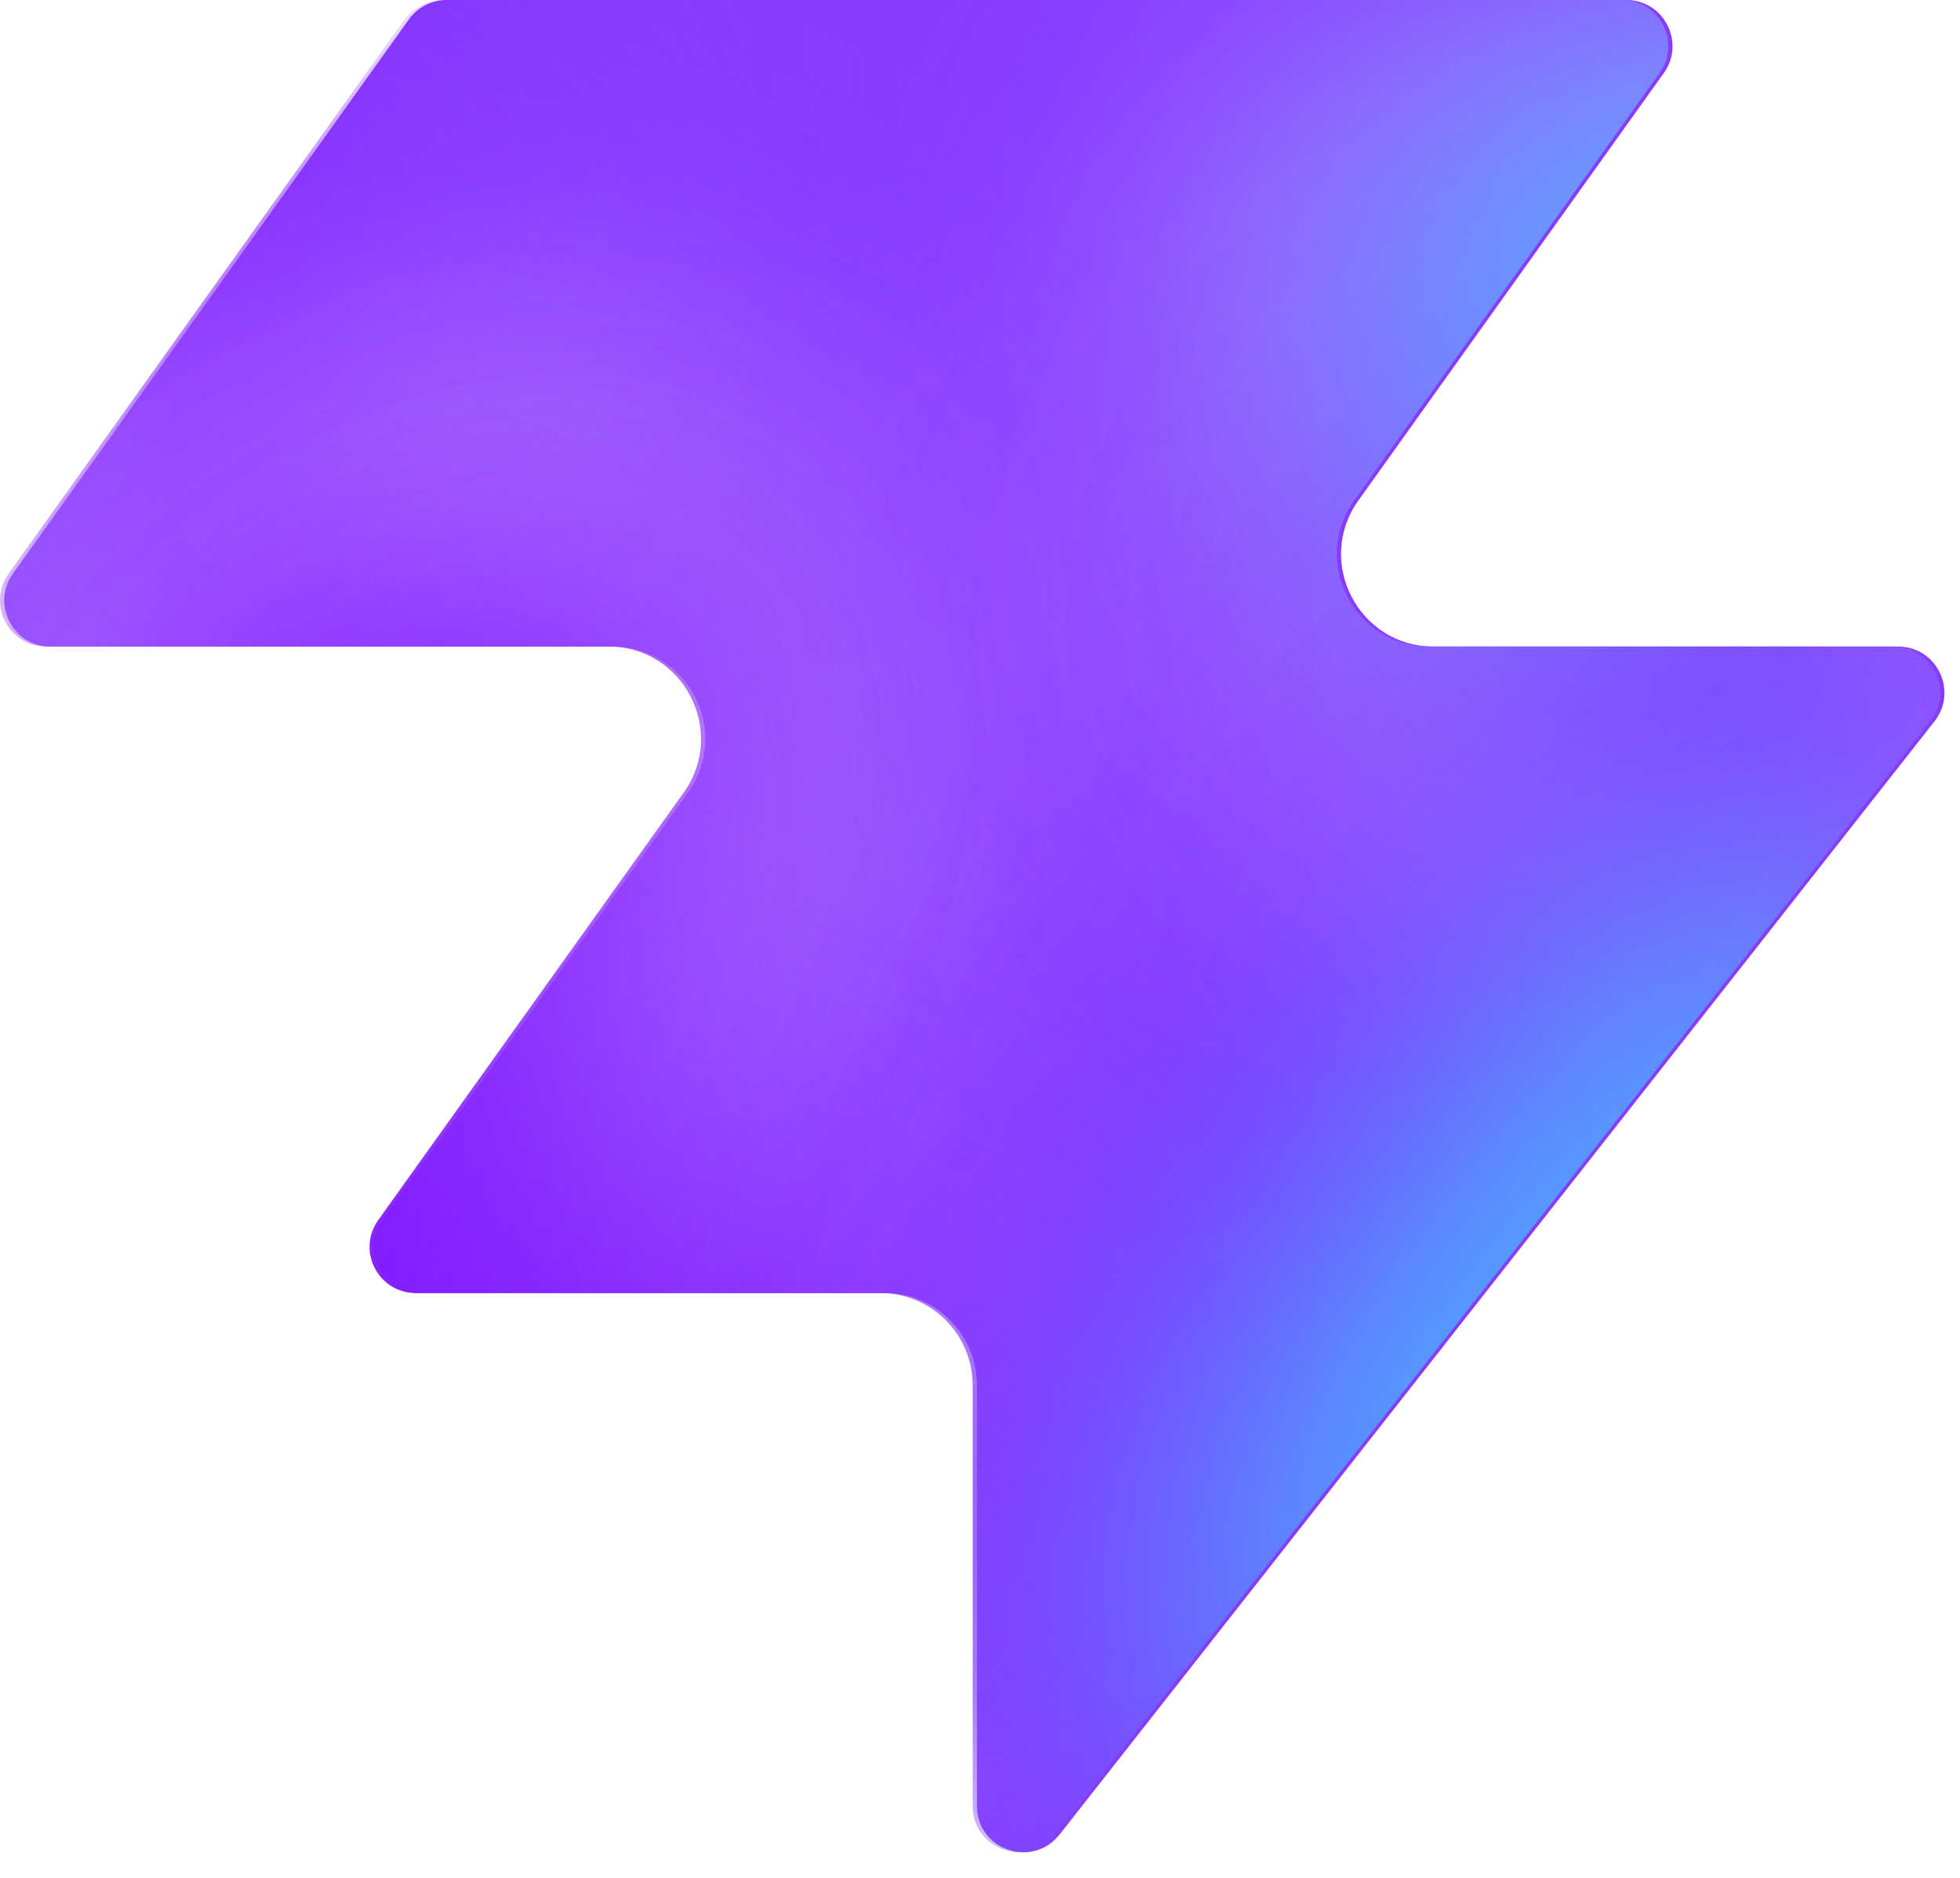
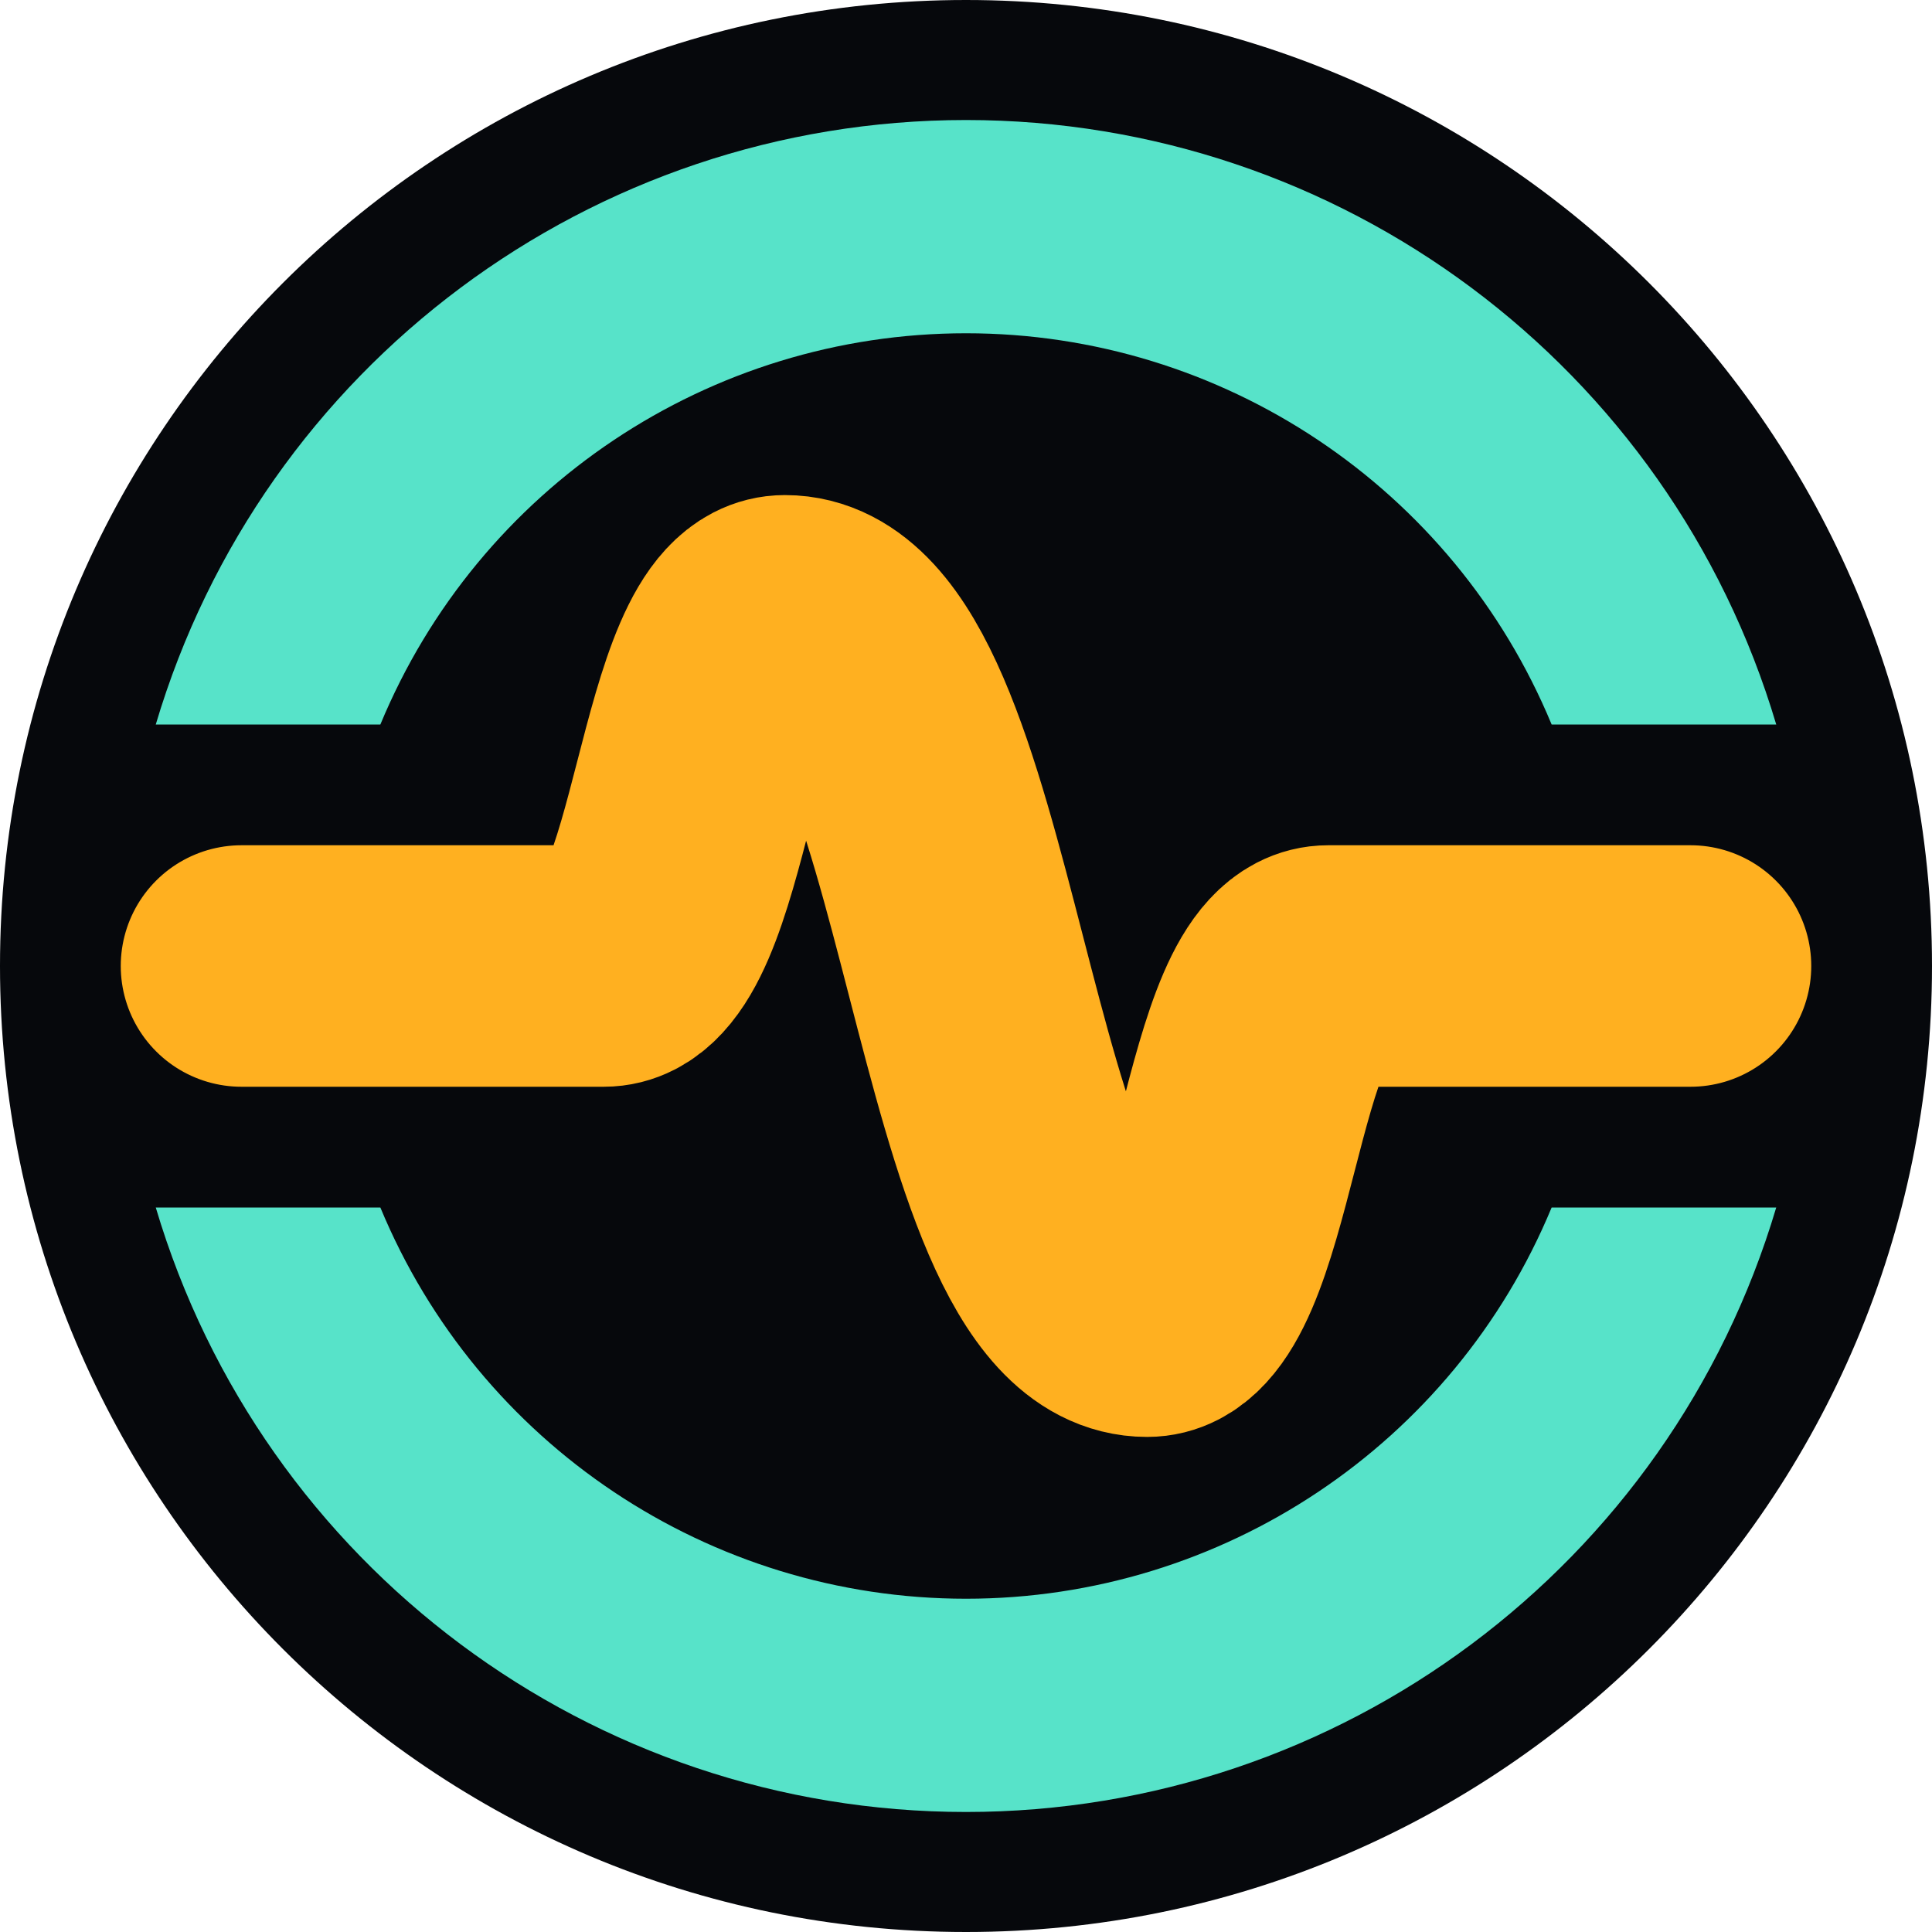
- <svg xmlns="http://www.w3.org/2000/svg" width="48" height="46" fill="none" viewBox="0 0 48 46">
-   <path fill="#863bff" d="M25.946 44.938c-.664.845-2.021.375-2.021-.698V33.937a2.26 2.26 0 0 0-2.262-2.262H10.287c-.92 0-1.456-1.04-.92-1.788l7.48-10.471c1.07-1.497 0-3.578-1.842-3.578H1.237c-.92 0-1.456-1.04-.92-1.788L10.013.474c.214-.297.556-.474.92-.474h28.894c.92 0 1.456 1.04.92 1.788l-7.48 10.471c-1.07 1.498 0 3.579 1.842 3.579h11.377c.943 0 1.473 1.088.89 1.83L25.947 44.94z" style="fill:#863bff;fill:color(display-p3 .525 .23 1);fill-opacity:1" />
-   <mask id="a" width="48" height="46" x="0" y="0" maskUnits="userSpaceOnUse" style="mask-type:alpha">
-     <path fill="#000" d="M25.842 44.938c-.664.844-2.021.375-2.021-.698V33.937a2.26 2.26 0 0 0-2.262-2.262H10.183c-.92 0-1.456-1.04-.92-1.788l7.48-10.471c1.07-1.498 0-3.579-1.842-3.579H1.133c-.92 0-1.456-1.04-.92-1.787L9.91.473c.214-.297.556-.474.92-.474h28.894c.92 0 1.456 1.04.92 1.788l-7.48 10.471c-1.07 1.498 0 3.578 1.842 3.578h11.377c.943 0 1.473 1.088.89 1.832L25.843 44.94z" style="fill:#000;fill-opacity:1" />
-   </mask>
-   <g mask="url(#a)">
-     <g filter="url(#b)">
-       <ellipse cx="5.508" cy="14.704" fill="#ede6ff" rx="5.508" ry="14.704" style="fill:#ede6ff;fill:color(display-p3 .927 .903 1);fill-opacity:1" transform="matrix(.00324 1 1 -.00324 -4.47 31.516)" />
-     </g>
-     <g filter="url(#c)">
-       <ellipse cx="10.399" cy="29.851" fill="#ede6ff" rx="10.399" ry="29.851" style="fill:#ede6ff;fill:color(display-p3 .927 .903 1);fill-opacity:1" transform="matrix(.00324 1 1 -.00324 -39.328 7.883)" />
-     </g>
-     <g filter="url(#d)">
-       <ellipse cx="5.508" cy="30.487" fill="#7e14ff" rx="5.508" ry="30.487" style="fill:#7e14ff;fill:color(display-p3 .492 .077 1);fill-opacity:1" transform="rotate(89.814 -25.913 -14.639)scale(1 -1)" />
-     </g>
-     <g filter="url(#e)">
-       <ellipse cx="5.508" cy="30.599" fill="#7e14ff" rx="5.508" ry="30.599" style="fill:#7e14ff;fill:color(display-p3 .492 .077 1);fill-opacity:1" transform="rotate(89.814 -32.644 -3.334)scale(1 -1)" />
-     </g>
-     <g filter="url(#f)">
-       <ellipse cx="5.508" cy="30.599" fill="#7e14ff" rx="5.508" ry="30.599" style="fill:#7e14ff;fill:color(display-p3 .492 .077 1);fill-opacity:1" transform="matrix(.00324 1 1 -.00324 -34.34 30.47)" />
-     </g>
-     <g filter="url(#g)">
-       <ellipse cx="14.072" cy="22.078" fill="#ede6ff" rx="14.072" ry="22.078" style="fill:#ede6ff;fill:color(display-p3 .927 .903 1);fill-opacity:1" transform="rotate(93.35 24.506 48.493)scale(-1 1)" />
-     </g>
-     <g filter="url(#h)">
-       <ellipse cx="3.47" cy="21.501" fill="#7e14ff" rx="3.47" ry="21.501" style="fill:#7e14ff;fill:color(display-p3 .492 .077 1);fill-opacity:1" transform="rotate(89.009 28.708 47.59)scale(-1 1)" />
-     </g>
-     <g filter="url(#i)">
-       <ellipse cx="3.47" cy="21.501" fill="#7e14ff" rx="3.47" ry="21.501" style="fill:#7e14ff;fill:color(display-p3 .492 .077 1);fill-opacity:1" transform="rotate(89.009 28.708 47.59)scale(-1 1)" />
-     </g>
-     <g filter="url(#j)">
-       <ellipse cx=".387" cy="8.972" fill="#7e14ff" rx="4.407" ry="29.108" style="fill:#7e14ff;fill:color(display-p3 .492 .077 1);fill-opacity:1" transform="rotate(39.51 .387 8.972)" />
-     </g>
-     <g filter="url(#k)">
-       <ellipse cx="47.523" cy="-6.092" fill="#7e14ff" rx="4.407" ry="29.108" style="fill:#7e14ff;fill:color(display-p3 .492 .077 1);fill-opacity:1" transform="rotate(37.892 47.523 -6.092)" />
-     </g>
-     <g filter="url(#l)">
-       <ellipse cx="41.412" cy="6.333" fill="#47bfff" rx="5.971" ry="9.665" style="fill:#47bfff;fill:color(display-p3 .28 .748 1);fill-opacity:1" transform="rotate(37.892 41.412 6.333)" />
-     </g>
-     <g filter="url(#m)">
-       <ellipse cx="-1.879" cy="38.332" fill="#7e14ff" rx="4.407" ry="29.108" style="fill:#7e14ff;fill:color(display-p3 .492 .077 1);fill-opacity:1" transform="rotate(37.892 -1.88 38.332)" />
-     </g>
-     <g filter="url(#n)">
-       <ellipse cx="-1.879" cy="38.332" fill="#7e14ff" rx="4.407" ry="29.108" style="fill:#7e14ff;fill:color(display-p3 .492 .077 1);fill-opacity:1" transform="rotate(37.892 -1.88 38.332)" />
-     </g>
-     <g filter="url(#o)">
-       <ellipse cx="35.651" cy="29.907" fill="#7e14ff" rx="4.407" ry="29.108" style="fill:#7e14ff;fill:color(display-p3 .492 .077 1);fill-opacity:1" transform="rotate(37.892 35.651 29.907)" />
-     </g>
-     <g filter="url(#p)">
-       <ellipse cx="38.418" cy="32.4" fill="#47bfff" rx="5.971" ry="15.297" style="fill:#47bfff;fill:color(display-p3 .28 .748 1);fill-opacity:1" transform="rotate(37.892 38.418 32.4)" />
-     </g>
-   </g>
-   <defs>
-     <filter id="b" width="60.045" height="41.654" x="-19.77" y="16.149" color-interpolation-filters="sRGB" filterUnits="userSpaceOnUse">
-       <feFlood flood-opacity="0" result="BackgroundImageFix" />
-       <feBlend in="SourceGraphic" in2="BackgroundImageFix" result="shape" />
-       <feGaussianBlur result="effect1_foregroundBlur_2002_17158" stdDeviation="7.659" />
-     </filter>
-     <filter id="c" width="90.34" height="51.437" x="-54.613" y="-7.533" color-interpolation-filters="sRGB" filterUnits="userSpaceOnUse">
-       <feFlood flood-opacity="0" result="BackgroundImageFix" />
-       <feBlend in="SourceGraphic" in2="BackgroundImageFix" result="shape" />
-       <feGaussianBlur result="effect1_foregroundBlur_2002_17158" stdDeviation="7.659" />
-     </filter>
-     <filter id="d" width="79.355" height="29.4" x="-49.64" y="2.03" color-interpolation-filters="sRGB" filterUnits="userSpaceOnUse">
-       <feFlood flood-opacity="0" result="BackgroundImageFix" />
-       <feBlend in="SourceGraphic" in2="BackgroundImageFix" result="shape" />
-       <feGaussianBlur result="effect1_foregroundBlur_2002_17158" stdDeviation="4.596" />
-     </filter>
-     <filter id="e" width="79.579" height="29.4" x="-45.045" y="20.029" color-interpolation-filters="sRGB" filterUnits="userSpaceOnUse">
-       <feFlood flood-opacity="0" result="BackgroundImageFix" />
-       <feBlend in="SourceGraphic" in2="BackgroundImageFix" result="shape" />
-       <feGaussianBlur result="effect1_foregroundBlur_2002_17158" stdDeviation="4.596" />
-     </filter>
-     <filter id="f" width="79.579" height="29.4" x="-43.513" y="21.178" color-interpolation-filters="sRGB" filterUnits="userSpaceOnUse">
-       <feFlood flood-opacity="0" result="BackgroundImageFix" />
-       <feBlend in="SourceGraphic" in2="BackgroundImageFix" result="shape" />
-       <feGaussianBlur result="effect1_foregroundBlur_2002_17158" stdDeviation="4.596" />
-     </filter>
-     <filter id="g" width="74.749" height="58.852" x="15.756" y="-17.901" color-interpolation-filters="sRGB" filterUnits="userSpaceOnUse">
-       <feFlood flood-opacity="0" result="BackgroundImageFix" />
-       <feBlend in="SourceGraphic" in2="BackgroundImageFix" result="shape" />
-       <feGaussianBlur result="effect1_foregroundBlur_2002_17158" stdDeviation="7.659" />
-     </filter>
-     <filter id="h" width="61.377" height="25.362" x="23.548" y="2.284" color-interpolation-filters="sRGB" filterUnits="userSpaceOnUse">
-       <feFlood flood-opacity="0" result="BackgroundImageFix" />
-       <feBlend in="SourceGraphic" in2="BackgroundImageFix" result="shape" />
-       <feGaussianBlur result="effect1_foregroundBlur_2002_17158" stdDeviation="4.596" />
-     </filter>
-     <filter id="i" width="61.377" height="25.362" x="23.548" y="2.284" color-interpolation-filters="sRGB" filterUnits="userSpaceOnUse">
-       <feFlood flood-opacity="0" result="BackgroundImageFix" />
-       <feBlend in="SourceGraphic" in2="BackgroundImageFix" result="shape" />
-       <feGaussianBlur result="effect1_foregroundBlur_2002_17158" stdDeviation="4.596" />
-     </filter>
-     <filter id="j" width="56.045" height="63.649" x="-27.636" y="-22.853" color-interpolation-filters="sRGB" filterUnits="userSpaceOnUse">
-       <feFlood flood-opacity="0" result="BackgroundImageFix" />
-       <feBlend in="SourceGraphic" in2="BackgroundImageFix" result="shape" />
-       <feGaussianBlur result="effect1_foregroundBlur_2002_17158" stdDeviation="4.596" />
-     </filter>
-     <filter id="k" width="54.814" height="64.646" x="20.116" y="-38.415" color-interpolation-filters="sRGB" filterUnits="userSpaceOnUse">
-       <feFlood flood-opacity="0" result="BackgroundImageFix" />
-       <feBlend in="SourceGraphic" in2="BackgroundImageFix" result="shape" />
-       <feGaussianBlur result="effect1_foregroundBlur_2002_17158" stdDeviation="4.596" />
-     </filter>
-     <filter id="l" width="33.541" height="35.313" x="24.641" y="-11.323" color-interpolation-filters="sRGB" filterUnits="userSpaceOnUse">
-       <feFlood flood-opacity="0" result="BackgroundImageFix" />
-       <feBlend in="SourceGraphic" in2="BackgroundImageFix" result="shape" />
-       <feGaussianBlur result="effect1_foregroundBlur_2002_17158" stdDeviation="4.596" />
-     </filter>
-     <filter id="m" width="54.814" height="64.646" x="-29.286" y="6.009" color-interpolation-filters="sRGB" filterUnits="userSpaceOnUse">
-       <feFlood flood-opacity="0" result="BackgroundImageFix" />
-       <feBlend in="SourceGraphic" in2="BackgroundImageFix" result="shape" />
-       <feGaussianBlur result="effect1_foregroundBlur_2002_17158" stdDeviation="4.596" />
-     </filter>
-     <filter id="n" width="54.814" height="64.646" x="-29.286" y="6.009" color-interpolation-filters="sRGB" filterUnits="userSpaceOnUse">
-       <feFlood flood-opacity="0" result="BackgroundImageFix" />
-       <feBlend in="SourceGraphic" in2="BackgroundImageFix" result="shape" />
-       <feGaussianBlur result="effect1_foregroundBlur_2002_17158" stdDeviation="4.596" />
-     </filter>
-     <filter id="o" width="54.814" height="64.646" x="8.244" y="-2.416" color-interpolation-filters="sRGB" filterUnits="userSpaceOnUse">
-       <feFlood flood-opacity="0" result="BackgroundImageFix" />
-       <feBlend in="SourceGraphic" in2="BackgroundImageFix" result="shape" />
-       <feGaussianBlur result="effect1_foregroundBlur_2002_17158" stdDeviation="4.596" />
-     </filter>
-     <filter id="p" width="39.409" height="43.623" x="18.713" y="10.588" color-interpolation-filters="sRGB" filterUnits="userSpaceOnUse">
-       <feFlood flood-opacity="0" result="BackgroundImageFix" />
-       <feBlend in="SourceGraphic" in2="BackgroundImageFix" result="shape" />
-       <feGaussianBlur result="effect1_foregroundBlur_2002_17158" stdDeviation="4.596" />
-     </filter>
-   </defs>
+ <svg xmlns="http://www.w3.org/2000/svg" viewBox="0 0 16 16">
+   <circle cx="8" cy="8" r="8" fill="#06080c" />
+   <path fill="#57e3c9" d="M1.29 6A7 7 0 0 1 14.71 6H12.85A5.25 5.25 0 0 0 3.15 6ZM1.29 10A7 7 0 0 0 14.71 10H12.85A5.25 5.25 0 0 1 3.15 10Z" />
+   <path fill="none" stroke="#ffb020" stroke-width="2" stroke-linecap="round" stroke-linejoin="round" d="M2 8H5C5.75 8 5.75 5.1 6.5 5.1C8 5.1 8 10.9 9.5 10.9C10.25 10.9 10.25 8 11 8H14" />
</svg>
